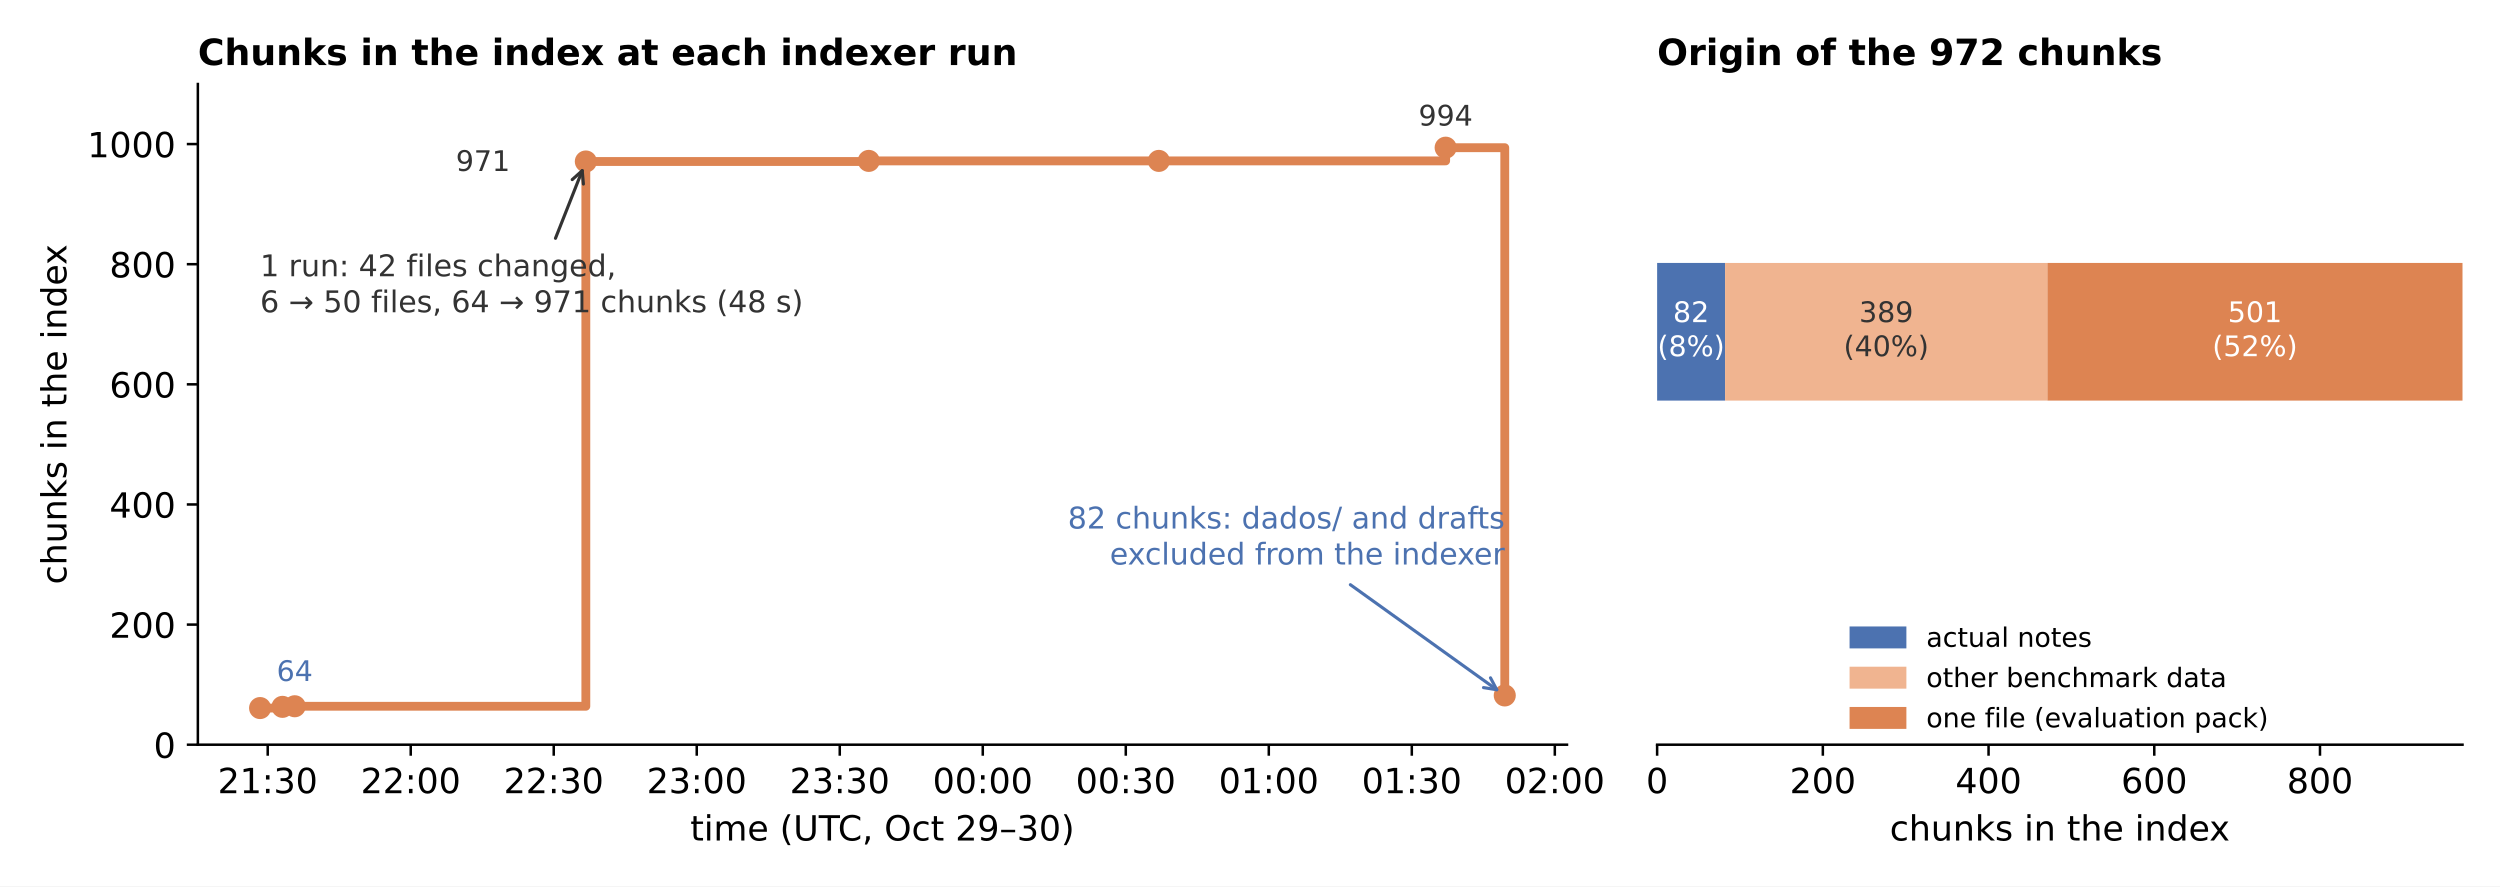
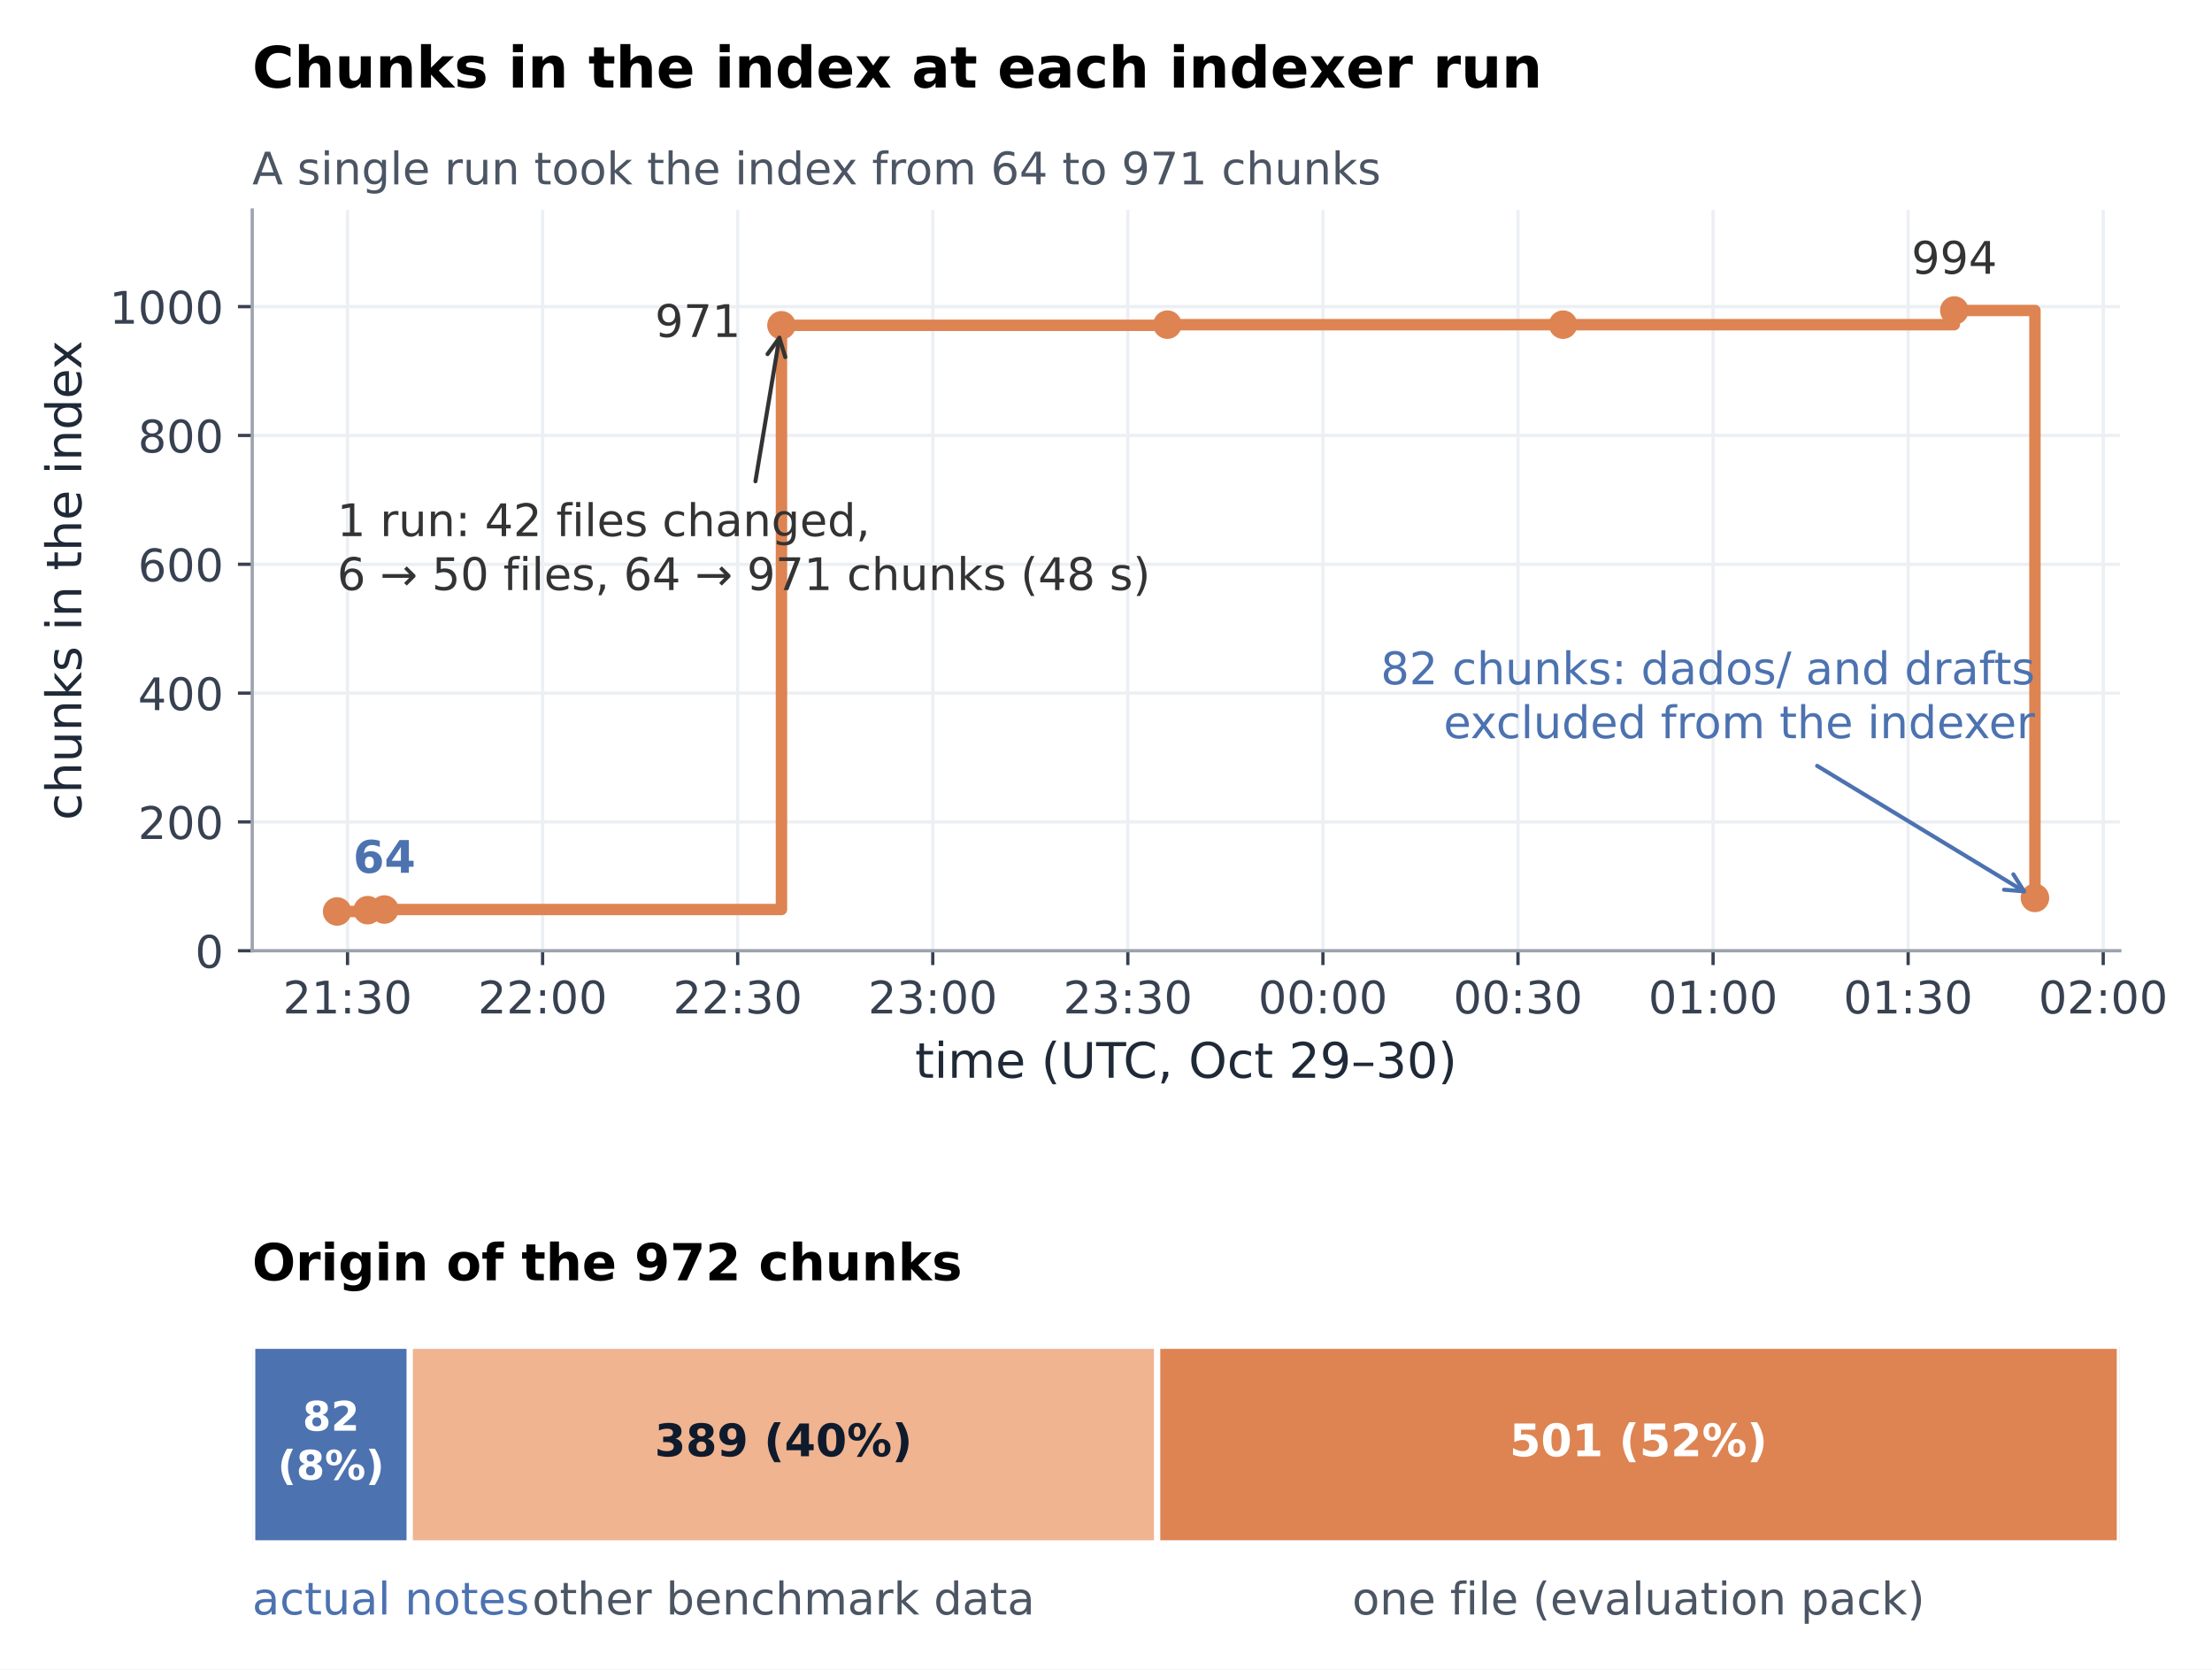
- <svg xmlns="http://www.w3.org/2000/svg" xmlns:xlink="http://www.w3.org/1999/xlink" width="792pt" height="280.8pt" viewBox="0 0 792 280.8" version="1.1">
+ <svg xmlns="http://www.w3.org/2000/svg" xmlns:xlink="http://www.w3.org/1999/xlink" width="541.936pt" height="408.903pt" viewBox="0 0 541.936 408.903" version="1.1">
  <defs>
    <style type="text/css">*{stroke-linejoin: round; stroke-linecap: butt}</style>
  </defs>
  <g id="figure_1">
    <g id="patch_1">
-       <path d="M 0 280.8  L 792 280.8  L 792 0  L 0 0  z " style="fill: #ffffff" />
+       <path d="M 0 408.903  L 541.936 408.903  L 541.936 0  L 0 0  z " style="fill: #ffffff" />
    </g>
    <g id="axes_1">
      <g id="patch_2">
-         <path d="M 62.68 235.92  L 496.423 235.92  L 496.423 26.617  L 62.68 26.617  z " style="fill: #ffffff" />
+         <path d="M 61.796 232.878  L 519.356 232.878  L 519.356 51.438  L 61.796 51.438  z " style="fill: #ffffff" />
      </g>
      <g id="matplotlib.axis_1">
        <g id="xtick_1">
          <g id="line2d_1">
+             <path d="M 85.143 232.878  L 85.143 51.438  " clip-path="url(#pcadc374fd1)" style="fill: none; stroke: #eceff3; stroke-width: 0.8; stroke-linecap: square" />
+           </g>
+           <g id="line2d_2">
            <defs>
-               <path id="m209b5a2248" d="M 0 0  L 0 3.5  " style="stroke: #000000; stroke-width: 0.8" />
+               <path id="m792bf1bfd5" d="M 0 0  L 0 3.5  " style="stroke: #374151; stroke-width: 0.8" />
            </defs>
            <g>
-               <use xlink:href="#m209b5a2248" x="84.812" y="235.92" style="stroke: #000000; stroke-width: 0.8" />
+               <use xlink:href="#m792bf1bfd5" x="85.143" y="232.878" style="fill: #374151; stroke: #374151; stroke-width: 0.8" />
            </g>
          </g>
          <g id="text_1">
-             <text style="font-size: 11px; font-family: 'DejaVu Sans', 'Bitstream Vera Sans', 'Computer Modern Sans Serif', 'Lucida Grande', 'Verdana', 'Geneva', 'Lucid', 'Arial', 'Helvetica', 'Avant Garde', sans-serif; text-anchor: middle" x="84.812" y="251.277" transform="rotate(-0 84.81189 251.2774)">21:30</text>
+             <text style="font-size: 11px; font-family: 'DejaVu Sans', 'Segoe UI', Roboto, 'Helvetica Neue', Arial, sans-serif; text-anchor: middle; fill: #374151" x="85.143" y="248.235" transform="rotate(-0 85.14311 248.2352)">21:30</text>
          </g>
        </g>
        <g id="xtick_2">
-           <g id="line2d_2">
-             <g>
-               <use xlink:href="#m209b5a2248" x="130.118" y="235.92" style="stroke: #000000; stroke-width: 0.8" />
+           <g id="line2d_3">
+             <path d="M 132.937 232.878  L 132.937 51.438  " clip-path="url(#pcadc374fd1)" style="fill: none; stroke: #eceff3; stroke-width: 0.8; stroke-linecap: square" />
+           </g>
+           <g id="line2d_4">
+             <g>
+               <use xlink:href="#m792bf1bfd5" x="132.937" y="232.878" style="fill: #374151; stroke: #374151; stroke-width: 0.8" />
            </g>
          </g>
          <g id="text_2">
-             <text style="font-size: 11px; font-family: 'DejaVu Sans', 'Bitstream Vera Sans', 'Computer Modern Sans Serif', 'Lucida Grande', 'Verdana', 'Geneva', 'Lucid', 'Arial', 'Helvetica', 'Avant Garde', sans-serif; text-anchor: middle" x="130.118" y="251.277" transform="rotate(-0 130.1177 251.2774)">22:00</text>
+             <text style="font-size: 11px; font-family: 'DejaVu Sans', 'Segoe UI', Roboto, 'Helvetica Neue', Arial, sans-serif; text-anchor: middle; fill: #374151" x="132.937" y="248.235" transform="rotate(-0 132.9367 248.2352)">22:00</text>
          </g>
        </g>
        <g id="xtick_3">
-           <g id="line2d_3">
-             <g>
-               <use xlink:href="#m209b5a2248" x="175.423" y="235.92" style="stroke: #000000; stroke-width: 0.8" />
+           <g id="line2d_5">
+             <path d="M 180.73 232.878  L 180.73 51.438  " clip-path="url(#pcadc374fd1)" style="fill: none; stroke: #eceff3; stroke-width: 0.8; stroke-linecap: square" />
+           </g>
+           <g id="line2d_6">
+             <g>
+               <use xlink:href="#m792bf1bfd5" x="180.73" y="232.878" style="fill: #374151; stroke: #374151; stroke-width: 0.8" />
            </g>
          </g>
          <g id="text_3">
-             <text style="font-size: 11px; font-family: 'DejaVu Sans', 'Bitstream Vera Sans', 'Computer Modern Sans Serif', 'Lucida Grande', 'Verdana', 'Geneva', 'Lucid', 'Arial', 'Helvetica', 'Avant Garde', sans-serif; text-anchor: middle" x="175.423" y="251.277" transform="rotate(-0 175.4235 251.2774)">22:30</text>
+             <text style="font-size: 11px; font-family: 'DejaVu Sans', 'Segoe UI', Roboto, 'Helvetica Neue', Arial, sans-serif; text-anchor: middle; fill: #374151" x="180.73" y="248.235" transform="rotate(-0 180.7303 248.2352)">22:30</text>
          </g>
        </g>
        <g id="xtick_4">
-           <g id="line2d_4">
-             <g>
-               <use xlink:href="#m209b5a2248" x="220.729" y="235.92" style="stroke: #000000; stroke-width: 0.8" />
+           <g id="line2d_7">
+             <path d="M 228.524 232.878  L 228.524 51.438  " clip-path="url(#pcadc374fd1)" style="fill: none; stroke: #eceff3; stroke-width: 0.8; stroke-linecap: square" />
+           </g>
+           <g id="line2d_8">
+             <g>
+               <use xlink:href="#m792bf1bfd5" x="228.524" y="232.878" style="fill: #374151; stroke: #374151; stroke-width: 0.8" />
            </g>
          </g>
          <g id="text_4">
-             <text style="font-size: 11px; font-family: 'DejaVu Sans', 'Bitstream Vera Sans', 'Computer Modern Sans Serif', 'Lucida Grande', 'Verdana', 'Geneva', 'Lucid', 'Arial', 'Helvetica', 'Avant Garde', sans-serif; text-anchor: middle" x="220.729" y="251.277" transform="rotate(-0 220.7293 251.2774)">23:00</text>
+             <text style="font-size: 11px; font-family: 'DejaVu Sans', 'Segoe UI', Roboto, 'Helvetica Neue', Arial, sans-serif; text-anchor: middle; fill: #374151" x="228.524" y="248.235" transform="rotate(-0 228.5239 248.2352)">23:00</text>
          </g>
        </g>
        <g id="xtick_5">
-           <g id="line2d_5">
-             <g>
-               <use xlink:href="#m209b5a2248" x="266.035" y="235.92" style="stroke: #000000; stroke-width: 0.8" />
+           <g id="line2d_9">
+             <path d="M 276.318 232.878  L 276.318 51.438  " clip-path="url(#pcadc374fd1)" style="fill: none; stroke: #eceff3; stroke-width: 0.8; stroke-linecap: square" />
+           </g>
+           <g id="line2d_10">
+             <g>
+               <use xlink:href="#m792bf1bfd5" x="276.318" y="232.878" style="fill: #374151; stroke: #374151; stroke-width: 0.8" />
            </g>
          </g>
          <g id="text_5">
-             <text style="font-size: 11px; font-family: 'DejaVu Sans', 'Bitstream Vera Sans', 'Computer Modern Sans Serif', 'Lucida Grande', 'Verdana', 'Geneva', 'Lucid', 'Arial', 'Helvetica', 'Avant Garde', sans-serif; text-anchor: middle" x="266.035" y="251.277" transform="rotate(-0 266.0351 251.2774)">23:30</text>
+             <text style="font-size: 11px; font-family: 'DejaVu Sans', 'Segoe UI', Roboto, 'Helvetica Neue', Arial, sans-serif; text-anchor: middle; fill: #374151" x="276.318" y="248.235" transform="rotate(-0 276.3175 248.2352)">23:30</text>
          </g>
        </g>
        <g id="xtick_6">
-           <g id="line2d_6">
-             <g>
-               <use xlink:href="#m209b5a2248" x="311.341" y="235.92" style="stroke: #000000; stroke-width: 0.8" />
+           <g id="line2d_11">
+             <path d="M 324.111 232.878  L 324.111 51.438  " clip-path="url(#pcadc374fd1)" style="fill: none; stroke: #eceff3; stroke-width: 0.8; stroke-linecap: square" />
+           </g>
+           <g id="line2d_12">
+             <g>
+               <use xlink:href="#m792bf1bfd5" x="324.111" y="232.878" style="fill: #374151; stroke: #374151; stroke-width: 0.8" />
            </g>
          </g>
          <g id="text_6">
-             <text style="font-size: 11px; font-family: 'DejaVu Sans', 'Bitstream Vera Sans', 'Computer Modern Sans Serif', 'Lucida Grande', 'Verdana', 'Geneva', 'Lucid', 'Arial', 'Helvetica', 'Avant Garde', sans-serif; text-anchor: middle" x="311.341" y="251.277" transform="rotate(-0 311.3409 251.2774)">00:00</text>
+             <text style="font-size: 11px; font-family: 'DejaVu Sans', 'Segoe UI', Roboto, 'Helvetica Neue', Arial, sans-serif; text-anchor: middle; fill: #374151" x="324.111" y="248.235" transform="rotate(-0 324.1111 248.2352)">00:00</text>
          </g>
        </g>
        <g id="xtick_7">
-           <g id="line2d_7">
-             <g>
-               <use xlink:href="#m209b5a2248" x="356.647" y="235.92" style="stroke: #000000; stroke-width: 0.8" />
+           <g id="line2d_13">
+             <path d="M 371.905 232.878  L 371.905 51.438  " clip-path="url(#pcadc374fd1)" style="fill: none; stroke: #eceff3; stroke-width: 0.8; stroke-linecap: square" />
+           </g>
+           <g id="line2d_14">
+             <g>
+               <use xlink:href="#m792bf1bfd5" x="371.905" y="232.878" style="fill: #374151; stroke: #374151; stroke-width: 0.8" />
            </g>
          </g>
          <g id="text_7">
-             <text style="font-size: 11px; font-family: 'DejaVu Sans', 'Bitstream Vera Sans', 'Computer Modern Sans Serif', 'Lucida Grande', 'Verdana', 'Geneva', 'Lucid', 'Arial', 'Helvetica', 'Avant Garde', sans-serif; text-anchor: middle" x="356.647" y="251.277" transform="rotate(-0 356.6467 251.2774)">00:30</text>
+             <text style="font-size: 11px; font-family: 'DejaVu Sans', 'Segoe UI', Roboto, 'Helvetica Neue', Arial, sans-serif; text-anchor: middle; fill: #374151" x="371.905" y="248.235" transform="rotate(-0 371.9047 248.2352)">00:30</text>
          </g>
        </g>
        <g id="xtick_8">
-           <g id="line2d_8">
-             <g>
-               <use xlink:href="#m209b5a2248" x="401.953" y="235.92" style="stroke: #000000; stroke-width: 0.8" />
+           <g id="line2d_15">
+             <path d="M 419.698 232.878  L 419.698 51.438  " clip-path="url(#pcadc374fd1)" style="fill: none; stroke: #eceff3; stroke-width: 0.8; stroke-linecap: square" />
+           </g>
+           <g id="line2d_16">
+             <g>
+               <use xlink:href="#m792bf1bfd5" x="419.698" y="232.878" style="fill: #374151; stroke: #374151; stroke-width: 0.8" />
            </g>
          </g>
          <g id="text_8">
-             <text style="font-size: 11px; font-family: 'DejaVu Sans', 'Bitstream Vera Sans', 'Computer Modern Sans Serif', 'Lucida Grande', 'Verdana', 'Geneva', 'Lucid', 'Arial', 'Helvetica', 'Avant Garde', sans-serif; text-anchor: middle" x="401.953" y="251.277" transform="rotate(-0 401.9525 251.2774)">01:00</text>
+             <text style="font-size: 11px; font-family: 'DejaVu Sans', 'Segoe UI', Roboto, 'Helvetica Neue', Arial, sans-serif; text-anchor: middle; fill: #374151" x="419.698" y="248.235" transform="rotate(-0 419.6983 248.2352)">01:00</text>
          </g>
        </g>
        <g id="xtick_9">
-           <g id="line2d_9">
-             <g>
-               <use xlink:href="#m209b5a2248" x="447.258" y="235.92" style="stroke: #000000; stroke-width: 0.8" />
+           <g id="line2d_17">
+             <path d="M 467.492 232.878  L 467.492 51.438  " clip-path="url(#pcadc374fd1)" style="fill: none; stroke: #eceff3; stroke-width: 0.8; stroke-linecap: square" />
+           </g>
+           <g id="line2d_18">
+             <g>
+               <use xlink:href="#m792bf1bfd5" x="467.492" y="232.878" style="fill: #374151; stroke: #374151; stroke-width: 0.8" />
            </g>
          </g>
          <g id="text_9">
-             <text style="font-size: 11px; font-family: 'DejaVu Sans', 'Bitstream Vera Sans', 'Computer Modern Sans Serif', 'Lucida Grande', 'Verdana', 'Geneva', 'Lucid', 'Arial', 'Helvetica', 'Avant Garde', sans-serif; text-anchor: middle" x="447.258" y="251.277" transform="rotate(-0 447.2583 251.2774)">01:30</text>
+             <text style="font-size: 11px; font-family: 'DejaVu Sans', 'Segoe UI', Roboto, 'Helvetica Neue', Arial, sans-serif; text-anchor: middle; fill: #374151" x="467.492" y="248.235" transform="rotate(-0 467.4919 248.2352)">01:30</text>
          </g>
        </g>
        <g id="xtick_10">
-           <g id="line2d_10">
-             <g>
-               <use xlink:href="#m209b5a2248" x="492.564" y="235.92" style="stroke: #000000; stroke-width: 0.8" />
+           <g id="line2d_19">
+             <path d="M 515.286 232.878  L 515.286 51.438  " clip-path="url(#pcadc374fd1)" style="fill: none; stroke: #eceff3; stroke-width: 0.8; stroke-linecap: square" />
+           </g>
+           <g id="line2d_20">
+             <g>
+               <use xlink:href="#m792bf1bfd5" x="515.286" y="232.878" style="fill: #374151; stroke: #374151; stroke-width: 0.8" />
            </g>
          </g>
          <g id="text_10">
-             <text style="font-size: 11px; font-family: 'DejaVu Sans', 'Bitstream Vera Sans', 'Computer Modern Sans Serif', 'Lucida Grande', 'Verdana', 'Geneva', 'Lucid', 'Arial', 'Helvetica', 'Avant Garde', sans-serif; text-anchor: middle" x="492.564" y="251.277" transform="rotate(-0 492.5641 251.2774)">02:00</text>
+             <text style="font-size: 11px; font-family: 'DejaVu Sans', 'Segoe UI', Roboto, 'Helvetica Neue', Arial, sans-serif; text-anchor: middle; fill: #374151" x="515.286" y="248.235" transform="rotate(-0 515.2855 248.2352)">02:00</text>
          </g>
        </g>
        <g id="text_11">
-           <text style="font-size: 11px; font-family: 'DejaVu Sans', 'Bitstream Vera Sans', 'Computer Modern Sans Serif', 'Lucida Grande', 'Verdana', 'Geneva', 'Lucid', 'Arial', 'Helvetica', 'Avant Garde', sans-serif; text-anchor: middle" x="279.551" y="266.278" transform="rotate(-0 279.5513 266.2783)">time (UTC, Oct 29–30)</text>
+           <text style="font-size: 12px; font-family: 'DejaVu Sans', 'Segoe UI', Roboto, 'Helvetica Neue', Arial, sans-serif; text-anchor: middle; fill: #1f2937" x="290.576" y="263.996" transform="rotate(-0 290.5759 263.9959)">time (UTC, Oct 29–30)</text>
        </g>
      </g>
      <g id="matplotlib.axis_2">
        <g id="ytick_1">
-           <g id="line2d_11">
+           <g id="line2d_21">
+             <path d="M 61.796 232.878  L 519.356 232.878  " clip-path="url(#pcadc374fd1)" style="fill: none; stroke: #eceff3; stroke-width: 0.8; stroke-linecap: square" />
+           </g>
+           <g id="line2d_22">
            <defs>
-               <path id="mfc2de3c118" d="M 0 0  L -3.5 0  " style="stroke: #000000; stroke-width: 0.8" />
+               <path id="m332cb1c8d6" d="M 0 0  L -3.5 0  " style="stroke: #374151; stroke-width: 0.8" />
            </defs>
            <g>
-               <use xlink:href="#mfc2de3c118" x="62.68" y="235.92" style="stroke: #000000; stroke-width: 0.8" />
+               <use xlink:href="#m332cb1c8d6" x="61.796" y="232.878" style="fill: #374151; stroke: #374151; stroke-width: 0.8" />
            </g>
          </g>
          <g id="text_12">
-             <text style="font-size: 11px; font-family: 'DejaVu Sans', 'Bitstream Vera Sans', 'Computer Modern Sans Serif', 'Lucida Grande', 'Verdana', 'Geneva', 'Lucid', 'Arial', 'Helvetica', 'Avant Garde', sans-serif; text-anchor: end" x="55.68" y="240.099" transform="rotate(-0 55.68 240.0987)">0</text>
+             <text style="font-size: 11px; font-family: 'DejaVu Sans', 'Segoe UI', Roboto, 'Helvetica Neue', Arial, sans-serif; text-anchor: end; fill: #374151" x="54.796" y="237.057" transform="rotate(-0 54.79594 237.0565)">0</text>
          </g>
        </g>
        <g id="ytick_2">
-           <g id="line2d_12">
-             <g>
-               <use xlink:href="#mfc2de3c118" x="62.68" y="197.865" style="stroke: #000000; stroke-width: 0.8" />
+           <g id="line2d_23">
+             <path d="M 61.796 201.323  L 519.356 201.323  " clip-path="url(#pcadc374fd1)" style="fill: none; stroke: #eceff3; stroke-width: 0.8; stroke-linecap: square" />
+           </g>
+           <g id="line2d_24">
+             <g>
+               <use xlink:href="#m332cb1c8d6" x="61.796" y="201.323" style="fill: #374151; stroke: #374151; stroke-width: 0.8" />
            </g>
          </g>
          <g id="text_13">
-             <text style="font-size: 11px; font-family: 'DejaVu Sans', 'Bitstream Vera Sans', 'Computer Modern Sans Serif', 'Lucida Grande', 'Verdana', 'Geneva', 'Lucid', 'Arial', 'Helvetica', 'Avant Garde', sans-serif; text-anchor: end" x="55.68" y="202.044" transform="rotate(-0 55.68 202.0437)">200</text>
+             <text style="font-size: 11px; font-family: 'DejaVu Sans', 'Segoe UI', Roboto, 'Helvetica Neue', Arial, sans-serif; text-anchor: end; fill: #374151" x="54.796" y="205.502" transform="rotate(-0 54.79594 205.5017)">200</text>
          </g>
        </g>
        <g id="ytick_3">
-           <g id="line2d_13">
-             <g>
-               <use xlink:href="#mfc2de3c118" x="62.68" y="159.81" style="stroke: #000000; stroke-width: 0.8" />
+           <g id="line2d_25">
+             <path d="M 61.796 169.768  L 519.356 169.768  " clip-path="url(#pcadc374fd1)" style="fill: none; stroke: #eceff3; stroke-width: 0.8; stroke-linecap: square" />
+           </g>
+           <g id="line2d_26">
+             <g>
+               <use xlink:href="#m332cb1c8d6" x="61.796" y="169.768" style="fill: #374151; stroke: #374151; stroke-width: 0.8" />
            </g>
          </g>
          <g id="text_14">
-             <text style="font-size: 11px; font-family: 'DejaVu Sans', 'Bitstream Vera Sans', 'Computer Modern Sans Serif', 'Lucida Grande', 'Verdana', 'Geneva', 'Lucid', 'Arial', 'Helvetica', 'Avant Garde', sans-serif; text-anchor: end" x="55.68" y="163.989" transform="rotate(-0 55.68 163.9886)">400</text>
+             <text style="font-size: 11px; font-family: 'DejaVu Sans', 'Segoe UI', Roboto, 'Helvetica Neue', Arial, sans-serif; text-anchor: end; fill: #374151" x="54.796" y="173.947" transform="rotate(-0 54.79594 173.947)">400</text>
          </g>
        </g>
        <g id="ytick_4">
-           <g id="line2d_14">
-             <g>
-               <use xlink:href="#mfc2de3c118" x="62.68" y="121.755" style="stroke: #000000; stroke-width: 0.8" />
+           <g id="line2d_27">
+             <path d="M 61.796 138.213  L 519.356 138.213  " clip-path="url(#pcadc374fd1)" style="fill: none; stroke: #eceff3; stroke-width: 0.8; stroke-linecap: square" />
+           </g>
+           <g id="line2d_28">
+             <g>
+               <use xlink:href="#m332cb1c8d6" x="61.796" y="138.213" style="fill: #374151; stroke: #374151; stroke-width: 0.8" />
            </g>
          </g>
          <g id="text_15">
-             <text style="font-size: 11px; font-family: 'DejaVu Sans', 'Bitstream Vera Sans', 'Computer Modern Sans Serif', 'Lucida Grande', 'Verdana', 'Geneva', 'Lucid', 'Arial', 'Helvetica', 'Avant Garde', sans-serif; text-anchor: end" x="55.68" y="125.934" transform="rotate(-0 55.68 125.9336)">600</text>
+             <text style="font-size: 11px; font-family: 'DejaVu Sans', 'Segoe UI', Roboto, 'Helvetica Neue', Arial, sans-serif; text-anchor: end; fill: #374151" x="54.796" y="142.392" transform="rotate(-0 54.79594 142.3922)">600</text>
          </g>
        </g>
        <g id="ytick_5">
-           <g id="line2d_15">
-             <g>
-               <use xlink:href="#mfc2de3c118" x="62.68" y="83.7" style="stroke: #000000; stroke-width: 0.8" />
+           <g id="line2d_29">
+             <path d="M 61.796 106.659  L 519.356 106.659  " clip-path="url(#pcadc374fd1)" style="fill: none; stroke: #eceff3; stroke-width: 0.8; stroke-linecap: square" />
+           </g>
+           <g id="line2d_30">
+             <g>
+               <use xlink:href="#m332cb1c8d6" x="61.796" y="106.659" style="fill: #374151; stroke: #374151; stroke-width: 0.8" />
            </g>
          </g>
          <g id="text_16">
-             <text style="font-size: 11px; font-family: 'DejaVu Sans', 'Bitstream Vera Sans', 'Computer Modern Sans Serif', 'Lucida Grande', 'Verdana', 'Geneva', 'Lucid', 'Arial', 'Helvetica', 'Avant Garde', sans-serif; text-anchor: end" x="55.68" y="87.879" transform="rotate(-0 55.68 87.87857)">800</text>
+             <text style="font-size: 11px; font-family: 'DejaVu Sans', 'Segoe UI', Roboto, 'Helvetica Neue', Arial, sans-serif; text-anchor: end; fill: #374151" x="54.796" y="110.837" transform="rotate(-0 54.79594 110.8374)">800</text>
          </g>
        </g>
        <g id="ytick_6">
-           <g id="line2d_16">
-             <g>
-               <use xlink:href="#mfc2de3c118" x="62.68" y="45.645" style="stroke: #000000; stroke-width: 0.8" />
+           <g id="line2d_31">
+             <path d="M 61.796 75.104  L 519.356 75.104  " clip-path="url(#pcadc374fd1)" style="fill: none; stroke: #eceff3; stroke-width: 0.8; stroke-linecap: square" />
+           </g>
+           <g id="line2d_32">
+             <g>
+               <use xlink:href="#m332cb1c8d6" x="61.796" y="75.104" style="fill: #374151; stroke: #374151; stroke-width: 0.8" />
            </g>
          </g>
          <g id="text_17">
-             <text style="font-size: 11px; font-family: 'DejaVu Sans', 'Bitstream Vera Sans', 'Computer Modern Sans Serif', 'Lucida Grande', 'Verdana', 'Geneva', 'Lucid', 'Arial', 'Helvetica', 'Avant Garde', sans-serif; text-anchor: end" x="55.68" y="49.824" transform="rotate(-0 55.68 49.82353)">1000</text>
+             <text style="font-size: 11px; font-family: 'DejaVu Sans', 'Segoe UI', Roboto, 'Helvetica Neue', Arial, sans-serif; text-anchor: end; fill: #374151" x="54.796" y="79.283" transform="rotate(-0 54.79594 79.28261)">1000</text>
          </g>
        </g>
        <g id="text_18">
-           <text style="font-size: 11px; font-family: 'DejaVu Sans', 'Bitstream Vera Sans', 'Computer Modern Sans Serif', 'Lucida Grande', 'Verdana', 'Geneva', 'Lucid', 'Arial', 'Helvetica', 'Avant Garde', sans-serif; text-anchor: middle" x="21.042" y="131.269" transform="rotate(-90 21.04242 131.2687)">chunks in the index</text>
-         </g>
-       </g>
-       <g id="line2d_17">
-         <path d="M 82.396 224.313  L 89.493 224.313  L 89.493 223.933  L 93.37 223.933  L 93.37 223.742  L 185.592 223.742  L 185.592 51.163  L 275.222 51.163  L 275.222 50.973  L 367.117 50.973  L 367.117 50.973  L 457.981 50.973  L 457.981 46.786  L 476.707 46.786  L 476.707 220.317  " clip-path="url(#p0d27570f73)" style="fill: none; stroke: #dd8452; stroke-width: 2.8; stroke-linecap: square" />
-       </g>
-       <g id="line2d_18">
+           <text style="font-size: 12px; font-family: 'DejaVu Sans', 'Segoe UI', Roboto, 'Helvetica Neue', Arial, sans-serif; text-anchor: middle; fill: #1f2937" x="19.918" y="142.158" transform="rotate(-90 19.91812 142.1578)">chunks in the index</text>
+         </g>
+       </g>
+       <g id="line2d_33">
+         <path d="M 82.594 223.254  L 90.082 223.254  L 90.082 222.938  L 94.171 222.938  L 94.171 222.78  L 191.457 222.78  L 191.457 79.679  L 286.009 79.679  L 286.009 79.522  L 382.95 79.522  L 382.95 79.522  L 478.803 79.522  L 478.803 76.051  L 498.558 76.051  L 498.558 219.94  " clip-path="url(#pcadc374fd1)" style="fill: none; stroke: #dd8452; stroke-width: 2.8; stroke-linecap: square" />
+       </g>
+       <g id="line2d_34">
        <defs>
-           <path id="m8eead40b03" d="M 0 3  C 0.796 3 1.559 2.684 2.121 2.121  C 2.684 1.559 3 0.796 3 0  C 3 -0.796 2.684 -1.559 2.121 -2.121  C 1.559 -2.684 0.796 -3 0 -3  C -0.796 -3 -1.559 -2.684 -2.121 -2.121  C -2.684 -1.559 -3 -0.796 -3 0  C -3 0.796 -2.684 1.559 -2.121 2.121  C -1.559 2.684 -0.796 3 0 3  z " style="stroke: #dd8452" />
+           <path id="m4539c05600" d="M 0 3  C 0.796 3 1.559 2.684 2.121 2.121  C 2.684 1.559 3 0.796 3 0  C 3 -0.796 2.684 -1.559 2.121 -2.121  C 1.559 -2.684 0.796 -3 0 -3  C -0.796 -3 -1.559 -2.684 -2.121 -2.121  C -2.684 -1.559 -3 -0.796 -3 0  C -3 0.796 -2.684 1.559 -2.121 2.121  C -1.559 2.684 -0.796 3 0 3  z " style="stroke: #dd8452" />
        </defs>
-         <g clip-path="url(#p0d27570f73)">
-           <use xlink:href="#m8eead40b03" x="82.396" y="224.313" style="fill: #dd8452; stroke: #dd8452" />
-           <use xlink:href="#m8eead40b03" x="89.493" y="223.933" style="fill: #dd8452; stroke: #dd8452" />
-           <use xlink:href="#m8eead40b03" x="93.37" y="223.742" style="fill: #dd8452; stroke: #dd8452" />
-           <use xlink:href="#m8eead40b03" x="185.592" y="51.163" style="fill: #dd8452; stroke: #dd8452" />
-           <use xlink:href="#m8eead40b03" x="275.222" y="50.973" style="fill: #dd8452; stroke: #dd8452" />
-           <use xlink:href="#m8eead40b03" x="367.117" y="50.973" style="fill: #dd8452; stroke: #dd8452" />
-           <use xlink:href="#m8eead40b03" x="457.981" y="46.786" style="fill: #dd8452; stroke: #dd8452" />
-           <use xlink:href="#m8eead40b03" x="476.707" y="220.317" style="fill: #dd8452; stroke: #dd8452" />
+         <g clip-path="url(#pcadc374fd1)">
+           <use xlink:href="#m4539c05600" x="82.594" y="223.254" style="fill: #dd8452; stroke: #dd8452" />
+           <use xlink:href="#m4539c05600" x="90.082" y="222.938" style="fill: #dd8452; stroke: #dd8452" />
+           <use xlink:href="#m4539c05600" x="94.171" y="222.78" style="fill: #dd8452; stroke: #dd8452" />
+           <use xlink:href="#m4539c05600" x="191.457" y="79.679" style="fill: #dd8452; stroke: #dd8452" />
+           <use xlink:href="#m4539c05600" x="286.009" y="79.522" style="fill: #dd8452; stroke: #dd8452" />
+           <use xlink:href="#m4539c05600" x="382.95" y="79.522" style="fill: #dd8452; stroke: #dd8452" />
+           <use xlink:href="#m4539c05600" x="478.803" y="76.051" style="fill: #dd8452; stroke: #dd8452" />
+           <use xlink:href="#m4539c05600" x="498.558" y="219.94" style="fill: #dd8452; stroke: #dd8452" />
        </g>
      </g>
      <g id="patch_3">
-         <path d="M 62.68 235.92  L 62.68 26.617  " style="fill: none; stroke: #000000; stroke-width: 0.8; stroke-linejoin: miter; stroke-linecap: square" />
+         <path d="M 61.796 232.878  L 61.796 51.438  " style="fill: none; stroke: #9ca3af; stroke-width: 0.8; stroke-linejoin: miter; stroke-linecap: square" />
      </g>
      <g id="patch_4">
-         <path d="M 62.68 235.92  L 496.423 235.92  " style="fill: none; stroke: #000000; stroke-width: 0.8; stroke-linejoin: miter; stroke-linecap: square" />
+         <path d="M 61.796 232.878  L 519.356 232.878  " style="fill: none; stroke: #9ca3af; stroke-width: 0.8; stroke-linejoin: miter; stroke-linecap: square" />
      </g>
      <g id="patch_5">
-         <path d="M 175.974 75.492  Q 180.415 64.258 184.445 54.065  " style="fill: none; stroke: #333333; stroke-linecap: round" />
-         <path d="M 181.281 56.9  L 184.445 54.065  L 184.815 58.297  " style="fill: none; stroke: #333333; stroke-linecap: round" />
+         <path d="M 185.081 117.886  Q 188.105 99.769 190.944 82.755  " style="fill: none; stroke: #333333; stroke-linecap: round" />
+         <path d="M 188.05 86.733  L 190.944 82.755  L 192.39 87.457  " style="fill: none; stroke: #333333; stroke-linecap: round" />
      </g>
      <g id="text_19">
-         <text style="font-size: 9.5px; font-family: 'DejaVu Sans', 'Bitstream Vera Sans', 'Computer Modern Sans Serif', 'Lucida Grande', 'Verdana', 'Geneva', 'Lucid', 'Arial', 'Helvetica', 'Avant Garde', sans-serif; fill: #333333" transform="translate(82.39558 87.51927)">1 run: 42 files changed,</text>
-         <text style="font-size: 9.5px; font-family: 'DejaVu Sans', 'Bitstream Vera Sans', 'Computer Modern Sans Serif', 'Lucida Grande', 'Verdana', 'Geneva', 'Lucid', 'Arial', 'Helvetica', 'Avant Garde', sans-serif; fill: #333333" transform="translate(82.39558 98.92187)"> 6 → 50 files, 64 → 971 chunks (48 s)</text>
+         <text style="font-size: 11px; font-family: 'DejaVu Sans', 'Segoe UI', Roboto, 'Helvetica Neue', Arial, sans-serif; fill: #333333" transform="translate(82.59412 131.3214)">1 run: 42 files changed,</text>
+         <text style="font-size: 11px; font-family: 'DejaVu Sans', 'Segoe UI', Roboto, 'Helvetica Neue', Arial, sans-serif; fill: #333333" transform="translate(82.59412 144.5244)">6 → 50 files, 64 → 971 chunks (48 s)</text>
      </g>
      <g id="text_20">
-         <text style="font-size: 9px; font-family: 'DejaVu Sans', 'Bitstream Vera Sans', 'Computer Modern Sans Serif', 'Lucida Grande', 'Verdana', 'Geneva', 'Lucid', 'Arial', 'Helvetica', 'Avant Garde', sans-serif; text-anchor: middle; fill: #4c72b0" x="93.37" y="215.742" transform="rotate(-0 93.36965 215.7424)">64</text>
+         <text style="font-weight: 700; font-size: 11px; font-family: 'DejaVu Sans', 'Segoe UI', Roboto, 'Helvetica Neue', Arial, sans-serif; text-anchor: middle; fill: #4c72b0" x="94.171" y="213.78" transform="rotate(-0 94.17079 213.7803)">64</text>
      </g>
      <g id="text_21">
-         <text style="font-size: 9px; font-family: 'DejaVu Sans', 'Bitstream Vera Sans', 'Computer Modern Sans Serif', 'Lucida Grande', 'Verdana', 'Geneva', 'Lucid', 'Arial', 'Helvetica', 'Avant Garde', sans-serif; text-anchor: end; fill: #333333" x="161.592" y="54.163" transform="rotate(-0 161.5921 54.1628)">971</text>
+         <text style="font-size: 11px; font-family: 'DejaVu Sans', 'Segoe UI', Roboto, 'Helvetica Neue', Arial, sans-serif; text-anchor: end; fill: #333333" x="181.457" y="82.537" transform="rotate(-0 181.4573 82.53677)">971</text>
      </g>
      <g id="text_22">
-         <text style="font-size: 9px; font-family: 'DejaVu Sans', 'Bitstream Vera Sans', 'Computer Modern Sans Serif', 'Lucida Grande', 'Verdana', 'Geneva', 'Lucid', 'Arial', 'Helvetica', 'Avant Garde', sans-serif; text-anchor: middle; fill: #333333" x="457.981" y="39.786" transform="rotate(-0 457.9807 39.78647)">994</text>
+         <text style="font-size: 11px; font-family: 'DejaVu Sans', 'Segoe UI', Roboto, 'Helvetica Neue', Arial, sans-serif; text-anchor: middle; fill: #333333" x="478.803" y="67.051" transform="rotate(-0 478.8031 67.05054)">994</text>
      </g>
      <g id="patch_6">
-         <path d="M 427.801 185.236  Q 451.44 202.193 474.172 218.499  " style="fill: none; stroke: #4c72b0; stroke-linecap: round" />
-         <path d="M 472.192 214.74  L 474.172 218.499  L 469.977 217.828  " style="fill: none; stroke: #4c72b0; stroke-linecap: round" />
+         <path d="M 445.202 187.593  Q 471.025 203.248 495.892 218.324  " style="fill: none; stroke: #4c72b0; stroke-linecap: round" />
+         <path d="M 493.27 214.162  L 495.892 218.324  L 490.989 217.924  " style="fill: none; stroke: #4c72b0; stroke-linecap: round" />
      </g>
      <g id="text_23">
-         <text style="font-size: 9.5px; font-family: 'DejaVu Sans', 'Bitstream Vera Sans', 'Computer Modern Sans Serif', 'Lucida Grande', 'Verdana', 'Geneva', 'Lucid', 'Arial', 'Helvetica', 'Avant Garde', sans-serif; fill: #4c72b0" transform="translate(338.2773 167.4348)">82 chunks: dados/ and drafts</text>
-         <text style="font-size: 9.5px; font-family: 'DejaVu Sans', 'Bitstream Vera Sans', 'Computer Modern Sans Serif', 'Lucida Grande', 'Verdana', 'Geneva', 'Lucid', 'Arial', 'Helvetica', 'Avant Garde', sans-serif; fill: #4c72b0" transform="translate(351.5743 178.8374)">excluded from the indexer</text>
+         <text style="font-size: 11px; font-family: 'DejaVu Sans', 'Segoe UI', Roboto, 'Helvetica Neue', Arial, sans-serif; fill: #4c72b0" transform="translate(338.2706 167.6094)">82 chunks: dados/ and drafts</text>
+         <text style="font-size: 11px; font-family: 'DejaVu Sans', 'Segoe UI', Roboto, 'Helvetica Neue', Arial, sans-serif; fill: #4c72b0" transform="translate(353.6671 180.8124)">excluded from the indexer</text>
      </g>
      <g id="text_24">
-         <text style="font-weight: 700; font-size: 11.5px; font-family: 'DejaVu Sans', 'Bitstream Vera Sans', 'Computer Modern Sans Serif', 'Lucida Grande', 'Verdana', 'Geneva', 'Lucid', 'Arial', 'Helvetica', 'Avant Garde', sans-serif; text-anchor: start" x="62.68" y="20.617" transform="rotate(-0 62.68 20.61731)">Chunks in the index at each indexer run</text>
+         <text style="font-size: 11px; font-family: 'DejaVu Sans', 'Segoe UI', Roboto, 'Helvetica Neue', Arial, sans-serif; text-anchor: start; fill: #4b5563" x="61.796" y="45.166" transform="rotate(-0 61.79594 45.16643)">A single run took the index from 64 to 971 chunks</text>
+       </g>
+       <g id="text_25">
+         <text style="font-weight: 700; font-size: 14px; font-family: 'DejaVu Sans', 'Segoe UI', Roboto, 'Helvetica Neue', Arial, sans-serif; text-anchor: start" x="61.796" y="21.438" transform="rotate(-0 61.79594 21.43781)">Chunks in the index at each indexer run</text>
      </g>
    </g>
    <g id="axes_2">
      <g id="patch_7">
-         <path d="M 524.977 235.92  L 780.12 235.92  L 780.12 26.617  L 524.977 26.617  z " style="fill: #ffffff" />
-       </g>
+         <path d="M 61.796 384.078  L 519.356 384.078  L 519.356 323.598  L 61.796 323.598  z " style="fill: #ffffff" />
+       </g>
+       <g id="matplotlib.axis_3" />
+       <g id="matplotlib.axis_4" />
      <g id="patch_8">
-         <path d="M 524.977 126.908  L 546.502 126.908  L 546.502 83.303  L 524.977 83.303  z " clip-path="url(#pdd480ecaaf)" style="fill: #4c72b0" />
+         <path d="M 61.796 378.03  L 100.397 378.03  L 100.397 329.646  L 61.796 329.646  z " clip-path="url(#p867a1b5d74)" style="fill: #4c72b0; stroke: #ffffff; stroke-width: 1.5; stroke-linejoin: miter" />
      </g>
      <g id="patch_9">
-         <path d="M 546.502 126.908  L 648.611 126.908  L 648.611 83.303  L 546.502 83.303  z " clip-path="url(#pdd480ecaaf)" style="fill: #f0b490" />
+         <path d="M 100.397 378.03  L 283.515 378.03  L 283.515 329.646  L 100.397 329.646  z " clip-path="url(#p867a1b5d74)" style="fill: #f0b490; stroke: #ffffff; stroke-width: 1.5; stroke-linejoin: miter" />
      </g>
      <g id="patch_10">
-         <path d="M 648.611 126.908  L 780.12 126.908  L 780.12 83.303  L 648.611 83.303  z " clip-path="url(#pdd480ecaaf)" style="fill: #dd8452" />
-       </g>
-       <g id="matplotlib.axis_3">
-         <g id="xtick_11">
-           <g id="line2d_19">
-             <g>
-               <use xlink:href="#m209b5a2248" x="524.977" y="235.92" style="stroke: #000000; stroke-width: 0.8" />
-             </g>
-           </g>
-           <g id="text_25">
-             <text style="font-size: 11px; font-family: 'DejaVu Sans', 'Bitstream Vera Sans', 'Computer Modern Sans Serif', 'Lucida Grande', 'Verdana', 'Geneva', 'Lucid', 'Arial', 'Helvetica', 'Avant Garde', sans-serif; text-anchor: middle" x="524.977" y="251.277" transform="rotate(-0 524.9772 251.2774)">0</text>
-           </g>
-         </g>
-         <g id="xtick_12">
-           <g id="line2d_20">
-             <g>
-               <use xlink:href="#m209b5a2248" x="577.476" y="235.92" style="stroke: #000000; stroke-width: 0.8" />
-             </g>
-           </g>
-           <g id="text_26">
-             <text style="font-size: 11px; font-family: 'DejaVu Sans', 'Bitstream Vera Sans', 'Computer Modern Sans Serif', 'Lucida Grande', 'Verdana', 'Geneva', 'Lucid', 'Arial', 'Helvetica', 'Avant Garde', sans-serif; text-anchor: middle" x="577.476" y="251.277" transform="rotate(-0 577.4758 251.2774)">200</text>
-           </g>
-         </g>
-         <g id="xtick_13">
-           <g id="line2d_21">
-             <g>
-               <use xlink:href="#m209b5a2248" x="629.974" y="235.92" style="stroke: #000000; stroke-width: 0.8" />
-             </g>
-           </g>
-           <g id="text_27">
-             <text style="font-size: 11px; font-family: 'DejaVu Sans', 'Bitstream Vera Sans', 'Computer Modern Sans Serif', 'Lucida Grande', 'Verdana', 'Geneva', 'Lucid', 'Arial', 'Helvetica', 'Avant Garde', sans-serif; text-anchor: middle" x="629.974" y="251.277" transform="rotate(-0 629.9743 251.2774)">400</text>
-           </g>
-         </g>
-         <g id="xtick_14">
-           <g id="line2d_22">
-             <g>
-               <use xlink:href="#m209b5a2248" x="682.473" y="235.92" style="stroke: #000000; stroke-width: 0.8" />
-             </g>
-           </g>
-           <g id="text_28">
-             <text style="font-size: 11px; font-family: 'DejaVu Sans', 'Bitstream Vera Sans', 'Computer Modern Sans Serif', 'Lucida Grande', 'Verdana', 'Geneva', 'Lucid', 'Arial', 'Helvetica', 'Avant Garde', sans-serif; text-anchor: middle" x="682.473" y="251.277" transform="rotate(-0 682.4728 251.2774)">600</text>
-           </g>
-         </g>
-         <g id="xtick_15">
-           <g id="line2d_23">
-             <g>
-               <use xlink:href="#m209b5a2248" x="734.971" y="235.92" style="stroke: #000000; stroke-width: 0.8" />
-             </g>
-           </g>
-           <g id="text_29">
-             <text style="font-size: 11px; font-family: 'DejaVu Sans', 'Bitstream Vera Sans', 'Computer Modern Sans Serif', 'Lucida Grande', 'Verdana', 'Geneva', 'Lucid', 'Arial', 'Helvetica', 'Avant Garde', sans-serif; text-anchor: middle" x="734.971" y="251.277" transform="rotate(-0 734.9713 251.2774)">800</text>
-           </g>
-         </g>
-         <g id="text_30">
-           <text style="font-size: 11px; font-family: 'DejaVu Sans', 'Bitstream Vera Sans', 'Computer Modern Sans Serif', 'Lucida Grande', 'Verdana', 'Geneva', 'Lucid', 'Arial', 'Helvetica', 'Avant Garde', sans-serif; text-anchor: middle" x="652.549" y="266.278" transform="rotate(-0 652.5486 266.2783)">chunks in the index</text>
-         </g>
-       </g>
-       <g id="matplotlib.axis_4" />
-       <g id="patch_11">
-         <path d="M 524.977 235.92  L 780.12 235.92  " style="fill: none; stroke: #000000; stroke-width: 0.8; stroke-linejoin: miter; stroke-linecap: square" />
+         <path d="M 283.515 378.03  L 519.356 378.03  L 519.356 329.646  L 283.515 329.646  z " clip-path="url(#p867a1b5d74)" style="fill: #dd8452; stroke: #ffffff; stroke-width: 1.5; stroke-linejoin: miter" />
+       </g>
+       <g id="text_26">
+         <text style="font-weight: 700; font-size: 10px; font-family: 'DejaVu Sans', 'Segoe UI', Roboto, 'Helvetica Neue', Arial, sans-serif; fill: #ffffff" transform="translate(74.1385 350.4345)">82</text>
+         <text style="font-weight: 700; font-size: 10px; font-family: 'DejaVu Sans', 'Segoe UI', Roboto, 'Helvetica Neue', Arial, sans-serif; fill: #ffffff" transform="translate(68.03693 362.4364)">(8%)</text>
+       </g>
+       <g id="text_27">
+         <text style="font-size: 11px; font-family: 'DejaVu Sans', 'Segoe UI', Roboto, 'Helvetica Neue', Arial, sans-serif; text-anchor: start; fill: #4c72b0" x="61.796" y="395.46" transform="rotate(-0 61.79594 395.4601)">actual notes</text>
+       </g>
+       <g id="text_28">
+         <text style="font-weight: 700; font-size: 11px; font-family: 'DejaVu Sans', 'Segoe UI', Roboto, 'Helvetica Neue', Arial, sans-serif; text-anchor: middle; fill: #0f1b2d" x="191.956" y="356.695" transform="rotate(-0 191.9558 356.6952)">389 (40%)</text>
+       </g>
+       <g id="text_29">
+         <text style="font-size: 11px; font-family: 'DejaVu Sans', 'Segoe UI', Roboto, 'Helvetica Neue', Arial, sans-serif; text-anchor: middle; fill: #4b5563" x="191.956" y="395.46" transform="rotate(-0 191.9558 395.4601)">other benchmark data</text>
+       </g>
+       <g id="text_30">
+         <text style="font-weight: 700; font-size: 11px; font-family: 'DejaVu Sans', 'Segoe UI', Roboto, 'Helvetica Neue', Arial, sans-serif; text-anchor: middle; fill: #ffffff" x="401.435" y="356.695" transform="rotate(-0 401.4354 356.6952)">501 (52%)</text>
      </g>
      <g id="text_31">
-         <text style="font-size: 9px; font-family: 'DejaVu Sans', 'Bitstream Vera Sans', 'Computer Modern Sans Serif', 'Lucida Grande', 'Verdana', 'Geneva', 'Lucid', 'Arial', 'Helvetica', 'Avant Garde', sans-serif; fill: #ffffff" transform="translate(530.0132 102.0428)">82</text>
-         <text style="font-size: 9px; font-family: 'DejaVu Sans', 'Bitstream Vera Sans', 'Computer Modern Sans Serif', 'Lucida Grande', 'Verdana', 'Geneva', 'Lucid', 'Arial', 'Helvetica', 'Avant Garde', sans-serif; fill: #ffffff" transform="translate(525.0892 112.8446)">(8%)</text>
+         <text style="font-size: 11px; font-family: 'DejaVu Sans', 'Segoe UI', Roboto, 'Helvetica Neue', Arial, sans-serif; text-anchor: middle; fill: #4b5563" x="401.435" y="395.46" transform="rotate(-0 401.4354 395.4601)">one file (evaluation pack)</text>
      </g>
      <g id="text_32">
-         <text style="font-size: 9px; font-family: 'DejaVu Sans', 'Bitstream Vera Sans', 'Computer Modern Sans Serif', 'Lucida Grande', 'Verdana', 'Geneva', 'Lucid', 'Arial', 'Helvetica', 'Avant Garde', sans-serif; fill: #333333" transform="translate(588.9671 102.0428)">389</text>
-         <text style="font-size: 9px; font-family: 'DejaVu Sans', 'Bitstream Vera Sans', 'Computer Modern Sans Serif', 'Lucida Grande', 'Verdana', 'Geneva', 'Lucid', 'Arial', 'Helvetica', 'Avant Garde', sans-serif; fill: #333333" transform="translate(584.0431 112.8446)">(40%)</text>
-       </g>
-       <g id="text_33">
-         <text style="font-size: 9px; font-family: 'DejaVu Sans', 'Bitstream Vera Sans', 'Computer Modern Sans Serif', 'Lucida Grande', 'Verdana', 'Geneva', 'Lucid', 'Arial', 'Helvetica', 'Avant Garde', sans-serif; fill: #ffffff" transform="translate(705.7762 102.0428)">501</text>
-         <text style="font-size: 9px; font-family: 'DejaVu Sans', 'Bitstream Vera Sans', 'Computer Modern Sans Serif', 'Lucida Grande', 'Verdana', 'Geneva', 'Lucid', 'Arial', 'Helvetica', 'Avant Garde', sans-serif; fill: #ffffff" transform="translate(700.8523 112.8446)">(52%)</text>
-       </g>
-       <g id="text_34">
-         <text style="font-weight: 700; font-size: 11.5px; font-family: 'DejaVu Sans', 'Bitstream Vera Sans', 'Computer Modern Sans Serif', 'Lucida Grande', 'Verdana', 'Geneva', 'Lucid', 'Arial', 'Helvetica', 'Avant Garde', sans-serif; text-anchor: start" x="524.977" y="20.617" transform="rotate(-0 524.9772 20.61731)">Origin of the 972 chunks</text>
-       </g>
-       <g id="legend_1">
-         <g id="patch_12">
-           <path d="M 586.444 204.913  L 603.444 204.913  L 603.444 198.963  L 586.444 198.963  z " style="fill: #4c72b0; stroke: #4c72b0; stroke-linejoin: miter" />
-         </g>
-         <g id="text_35">
-           <text style="font-size: 8.5px; font-family: 'DejaVu Sans', 'Bitstream Vera Sans', 'Computer Modern Sans Serif', 'Lucida Grande', 'Verdana', 'Geneva', 'Lucid', 'Arial', 'Helvetica', 'Avant Garde', sans-serif; text-anchor: start" x="610.244" y="204.913" transform="rotate(-0 610.2439 204.9127)">actual notes</text>
-         </g>
-         <g id="patch_13">
-           <path d="M 586.444 217.663  L 603.444 217.663  L 603.444 211.713  L 586.444 211.713  z " style="fill: #f0b490; stroke: #f0b490; stroke-linejoin: miter" />
-         </g>
-         <g id="text_36">
-           <text style="font-size: 8.5px; font-family: 'DejaVu Sans', 'Bitstream Vera Sans', 'Computer Modern Sans Serif', 'Lucida Grande', 'Verdana', 'Geneva', 'Lucid', 'Arial', 'Helvetica', 'Avant Garde', sans-serif; text-anchor: start" x="610.244" y="217.663" transform="rotate(-0 610.2439 217.6634)">other benchmark data</text>
-         </g>
-         <g id="patch_14">
-           <path d="M 586.444 230.414  L 603.444 230.414  L 603.444 224.464  L 586.444 224.464  z " style="fill: #dd8452; stroke: #dd8452; stroke-linejoin: miter" />
-         </g>
-         <g id="text_37">
-           <text style="font-size: 8.5px; font-family: 'DejaVu Sans', 'Bitstream Vera Sans', 'Computer Modern Sans Serif', 'Lucida Grande', 'Verdana', 'Geneva', 'Lucid', 'Arial', 'Helvetica', 'Avant Garde', sans-serif; text-anchor: start" x="610.244" y="230.414" transform="rotate(-0 610.2439 230.4141)">one file (evaluation pack)</text>
-         </g>
+         <text style="font-weight: 700; font-size: 12.5px; font-family: 'DejaVu Sans', 'Segoe UI', Roboto, 'Helvetica Neue', Arial, sans-serif; text-anchor: start" x="61.796" y="313.598" transform="rotate(-0 61.79594 313.5978)">Origin of the 972 chunks</text>
      </g>
    </g>
  </g>
  <defs>
-     <clipPath id="p0d27570f73">
-       <rect x="62.68" y="26.617" width="433.743" height="209.303" />
+     <clipPath id="pcadc374fd1">
+       <rect x="61.796" y="51.438" width="457.56" height="181.44" />
    </clipPath>
-     <clipPath id="pdd480ecaaf">
-       <rect x="524.977" y="26.617" width="255.143" height="209.303" />
+     <clipPath id="p867a1b5d74">
+       <rect x="61.796" y="323.598" width="457.56" height="60.48" />
    </clipPath>
  </defs>
</svg>
